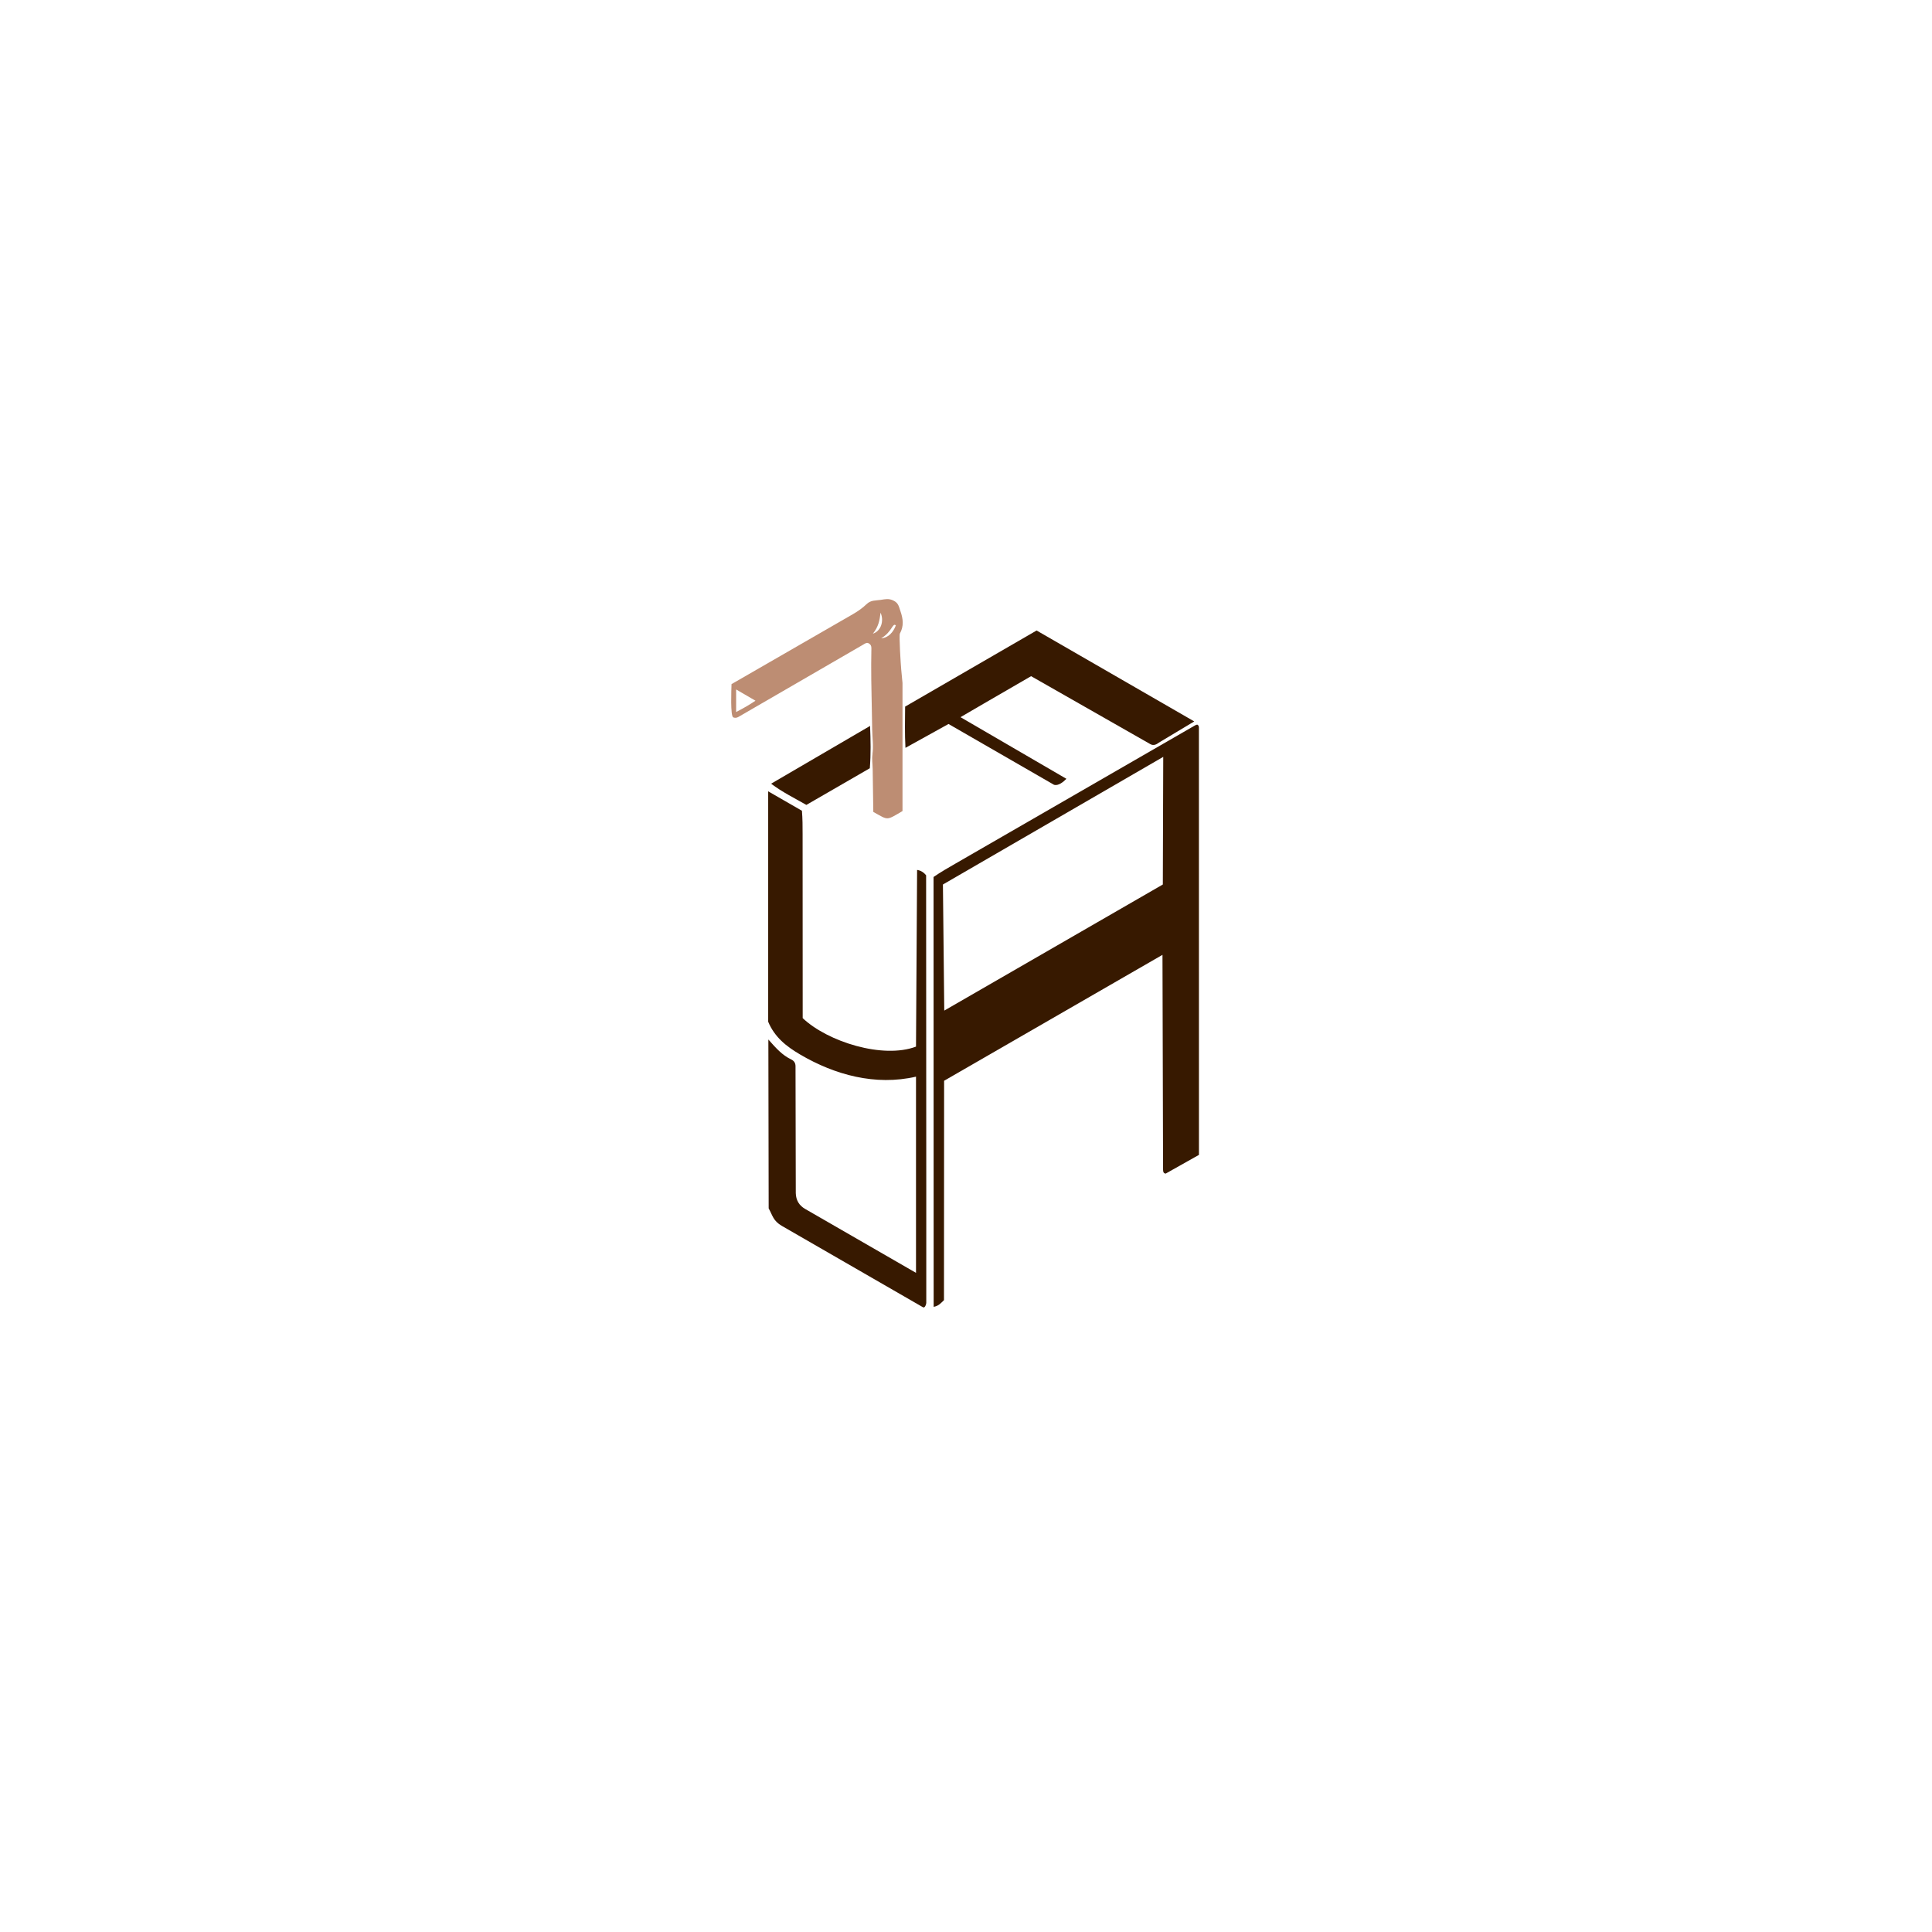
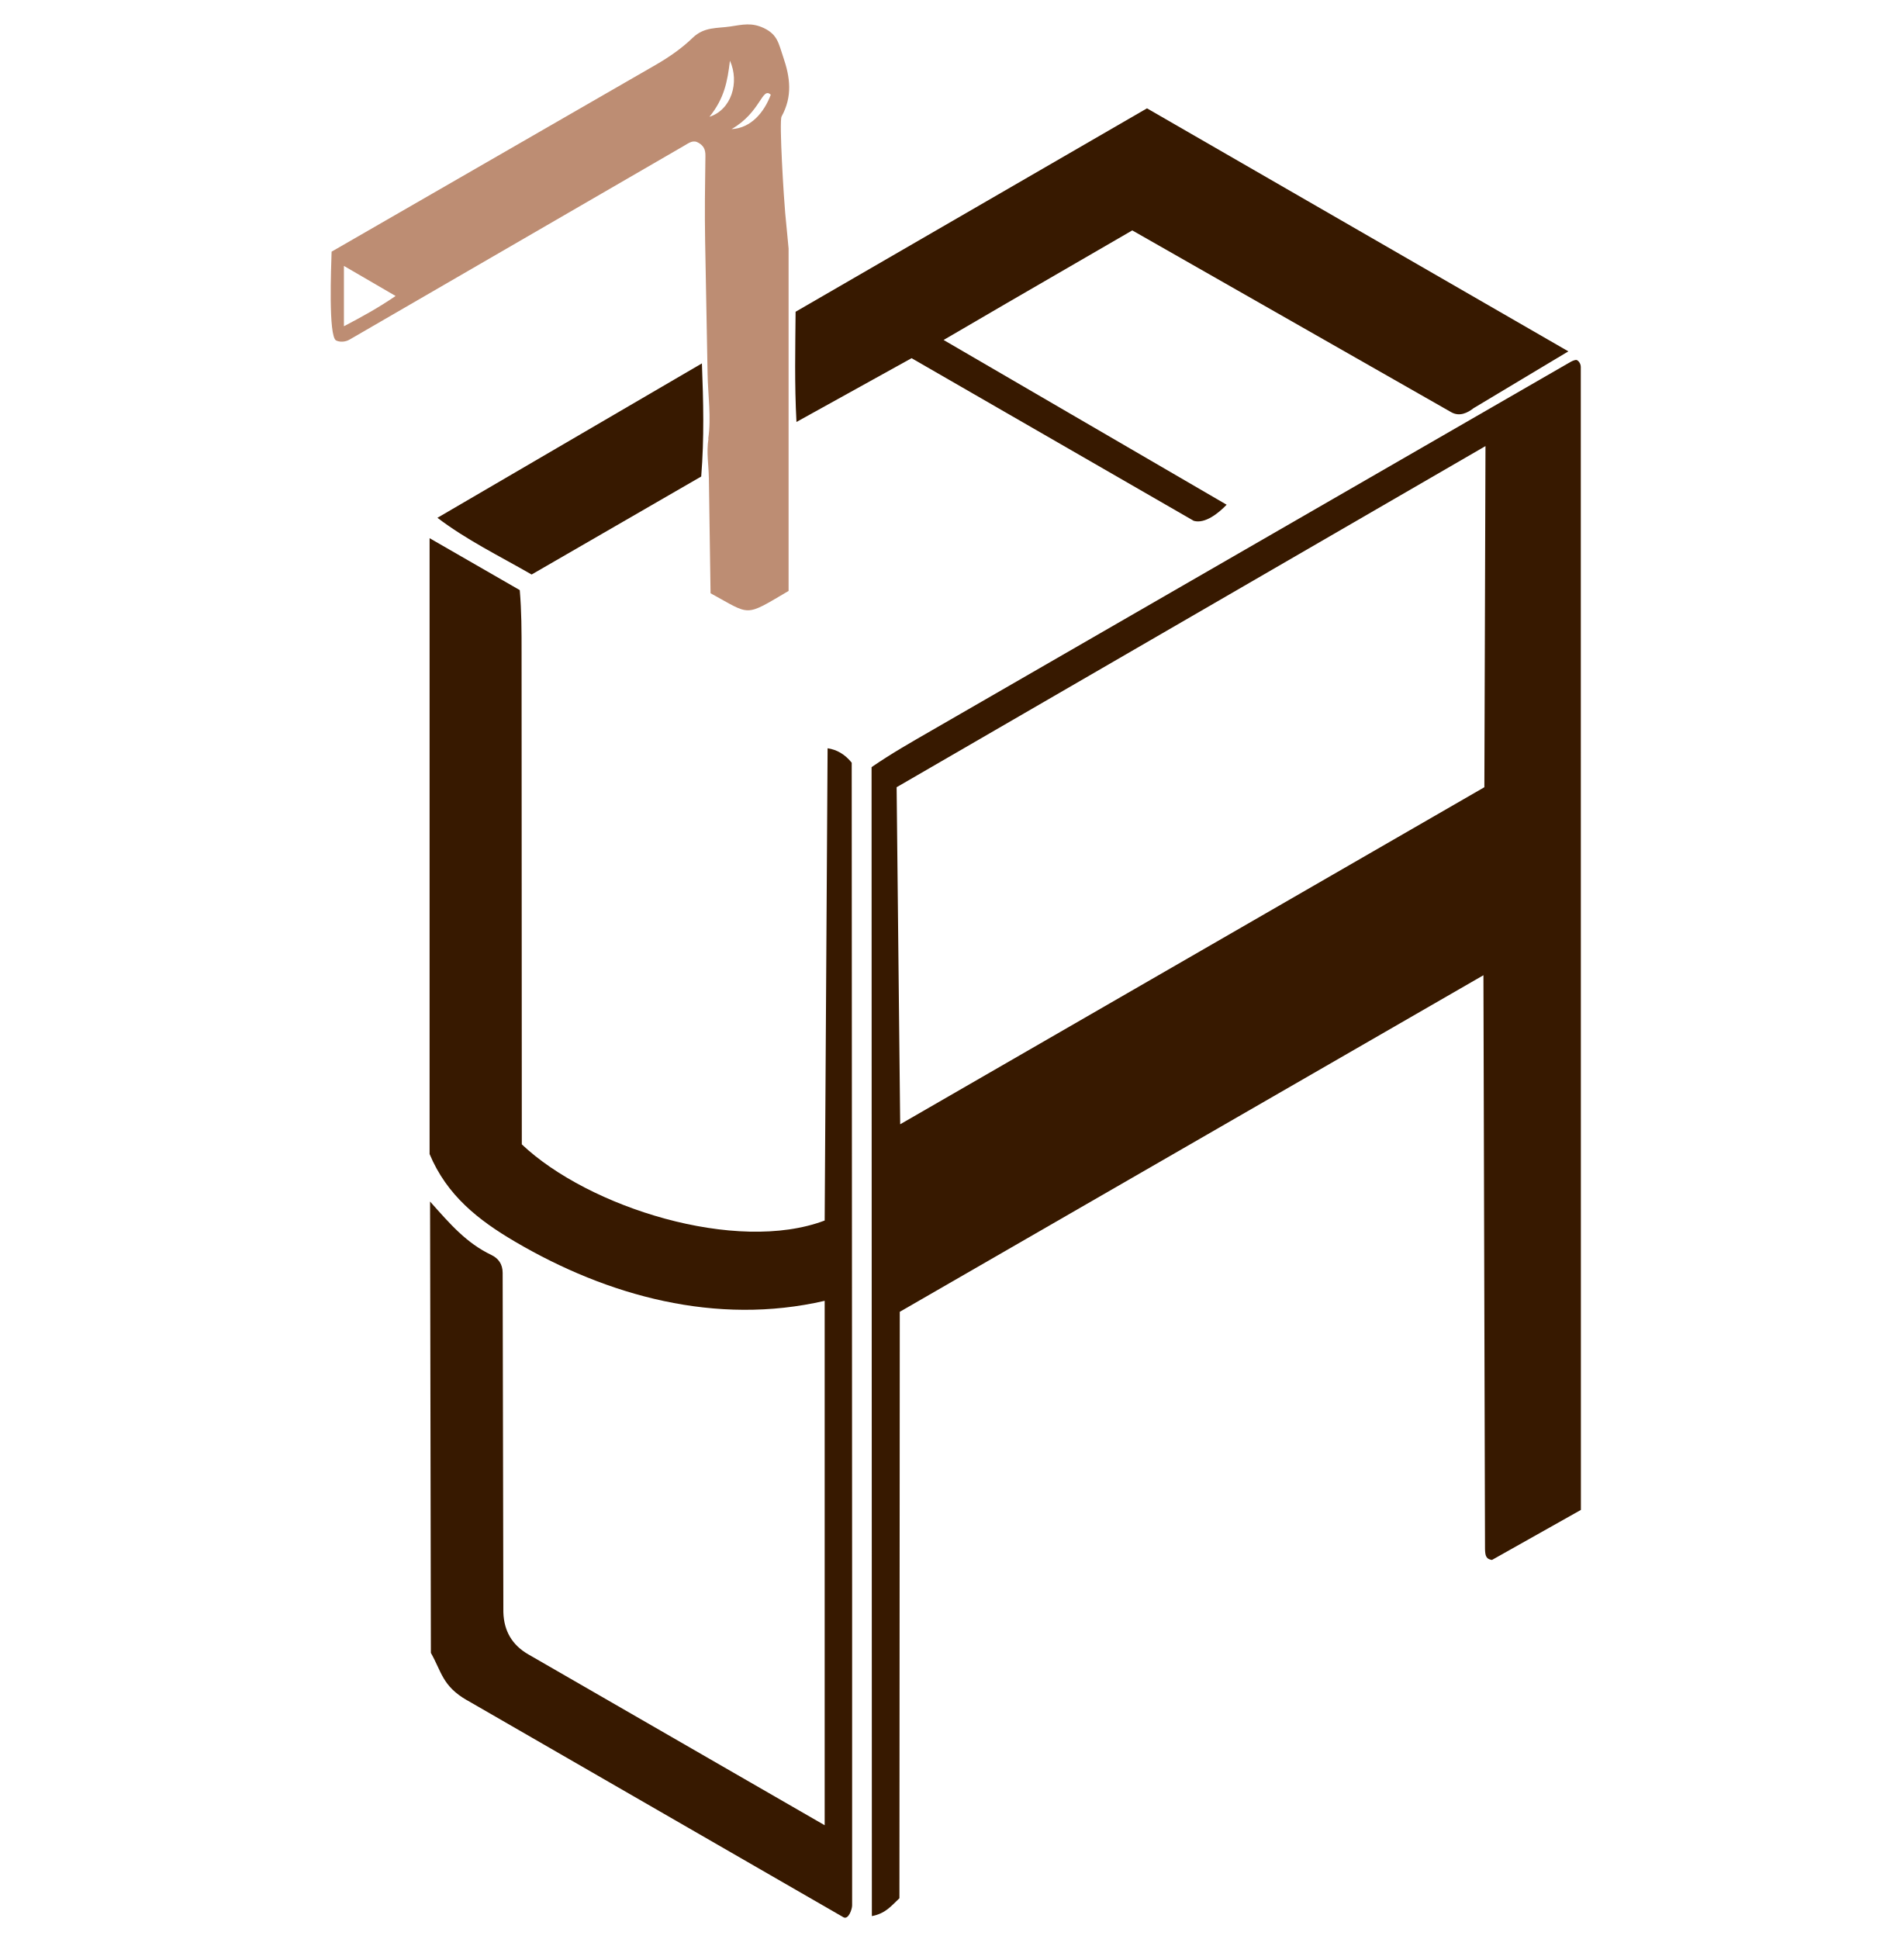
- <svg xmlns="http://www.w3.org/2000/svg" version="1.1" viewBox="0 0 884.18 884.18">
+ <svg xmlns="http://www.w3.org/2000/svg" version="1.1" viewBox="278 270 326 332">
  <style>
    .st0 { fill: #371900; }
    .st1 { fill: #872F00; opacity: 0.55; }
    @media (prefers-color-scheme: dark) {
      .st0 { fill: #E8DCC9; }
      .st1 { fill: #D4825A; opacity: 0.6; }
    }
  </style>
  <path class="st0" d="M532.03,436.97l-99.96,57.64-.06,100.41c-1.43,1.34-2.36,2.61-4.72,3.06l-.05-196.73c3.45-2.37,6.6-4.15,10.27-6.27l109.36-63.08c.46-.27.85-.37,1.02-.37.27,0,.79.52.79,1.21l.02,195.69-15.23,8.57c-1.04-.15-1.16-.77-1.19-1.89l-.27-98.24ZM432.14,462.5l100.03-57.71.19-58.41-100.83,58.41.61,57.71Z" />
  <path class="st0" d="M357.94,561.11c-4.19-2.42-4.32-4.86-6.16-8.1l-.14-77.28c3.49,3.92,6.21,7.09,10.5,9.15,1.19.57,1.93,1.56,1.93,3.06l.12,58.08c.09,3.25,1.5,5.65,4.3,7.26l50.72,29.24v-89.79c-18.58,4.29-37.15-.81-53.02-10.13-6.29-3.69-11.67-7.92-14.63-15v-105.45s15.44,8.89,15.44,8.89c.31,3.69.31,6.93.31,10.74l.04,84.16c11.44,10.83,36.74,18.77,51.86,13.04l.5-80.86c1.62.24,2.98,1.05,4.13,2.47l.07,141.72v53.96c0,.62-.63,2.5-1.5,2l-64.47-37.17Z" />
  <path class="st0" d="M439.57,328.21l48.47,28.21c-1.44,1.49-3.71,3.3-5.63,2.76l-48.32-27.85-19.71,10.92c-.35-6.62-.2-12.48-.15-18.87l60.17-34.83,72.15,41.61-16.23,9.73c-1.03.81-2.41,1.49-3.82.69l-54.62-31.13-21.57,12.5-10.75,6.27Z" />
  <path class="st1" d="M399.27,345.12c.55-3.64-.05-7.43-.11-11.12l-.42-22.77c-.09-4.89-.02-9.6.05-14.53.02-1.16-.35-1.74-1.13-2.22-.96-.59-1.57-.08-2.68.57l-57.13,33.1c-.79.46-1.73.42-2.29.15-1.36-.66-.85-12.65-.78-15.21l55.49-31.98c2.38-1.37,4.52-2.88,6.35-4.65,1.98-1.9,4.16-1.58,6.46-1.93,2.12-.32,3.63-.7,5.7.27,2.41,1.14,2.55,2.71,3.33,4.96,1.21,3.52,1.61,6.74-.28,10.19-.45.83.42,14.45.62,16.52l.58,6.07v58.64c-7.66,4.51-6.39,4.2-13.36.4l-.29-19.71c-.04-2.4-.44-4.33-.07-6.76ZM399.48,290c3.77-1.22,5.17-5.89,3.51-9.61-.43,3.55-.94,6.42-3.51,9.61ZM409.98,286.22c-1.51-1.44-1.68,3-6.72,5.89,3.34-.17,5.59-2.88,6.72-5.89ZM345.74,320.68l-8.85-5.15v10.33c3.2-1.68,5.83-3.12,8.85-5.18Z" />
  <path class="st0" d="M369.03,368.37c-5.63-3.24-11.08-5.88-16.13-9.71l45.29-26.44c.25,6.53.41,12.74-.12,19.37l-29.04,16.78Z" />
</svg>
